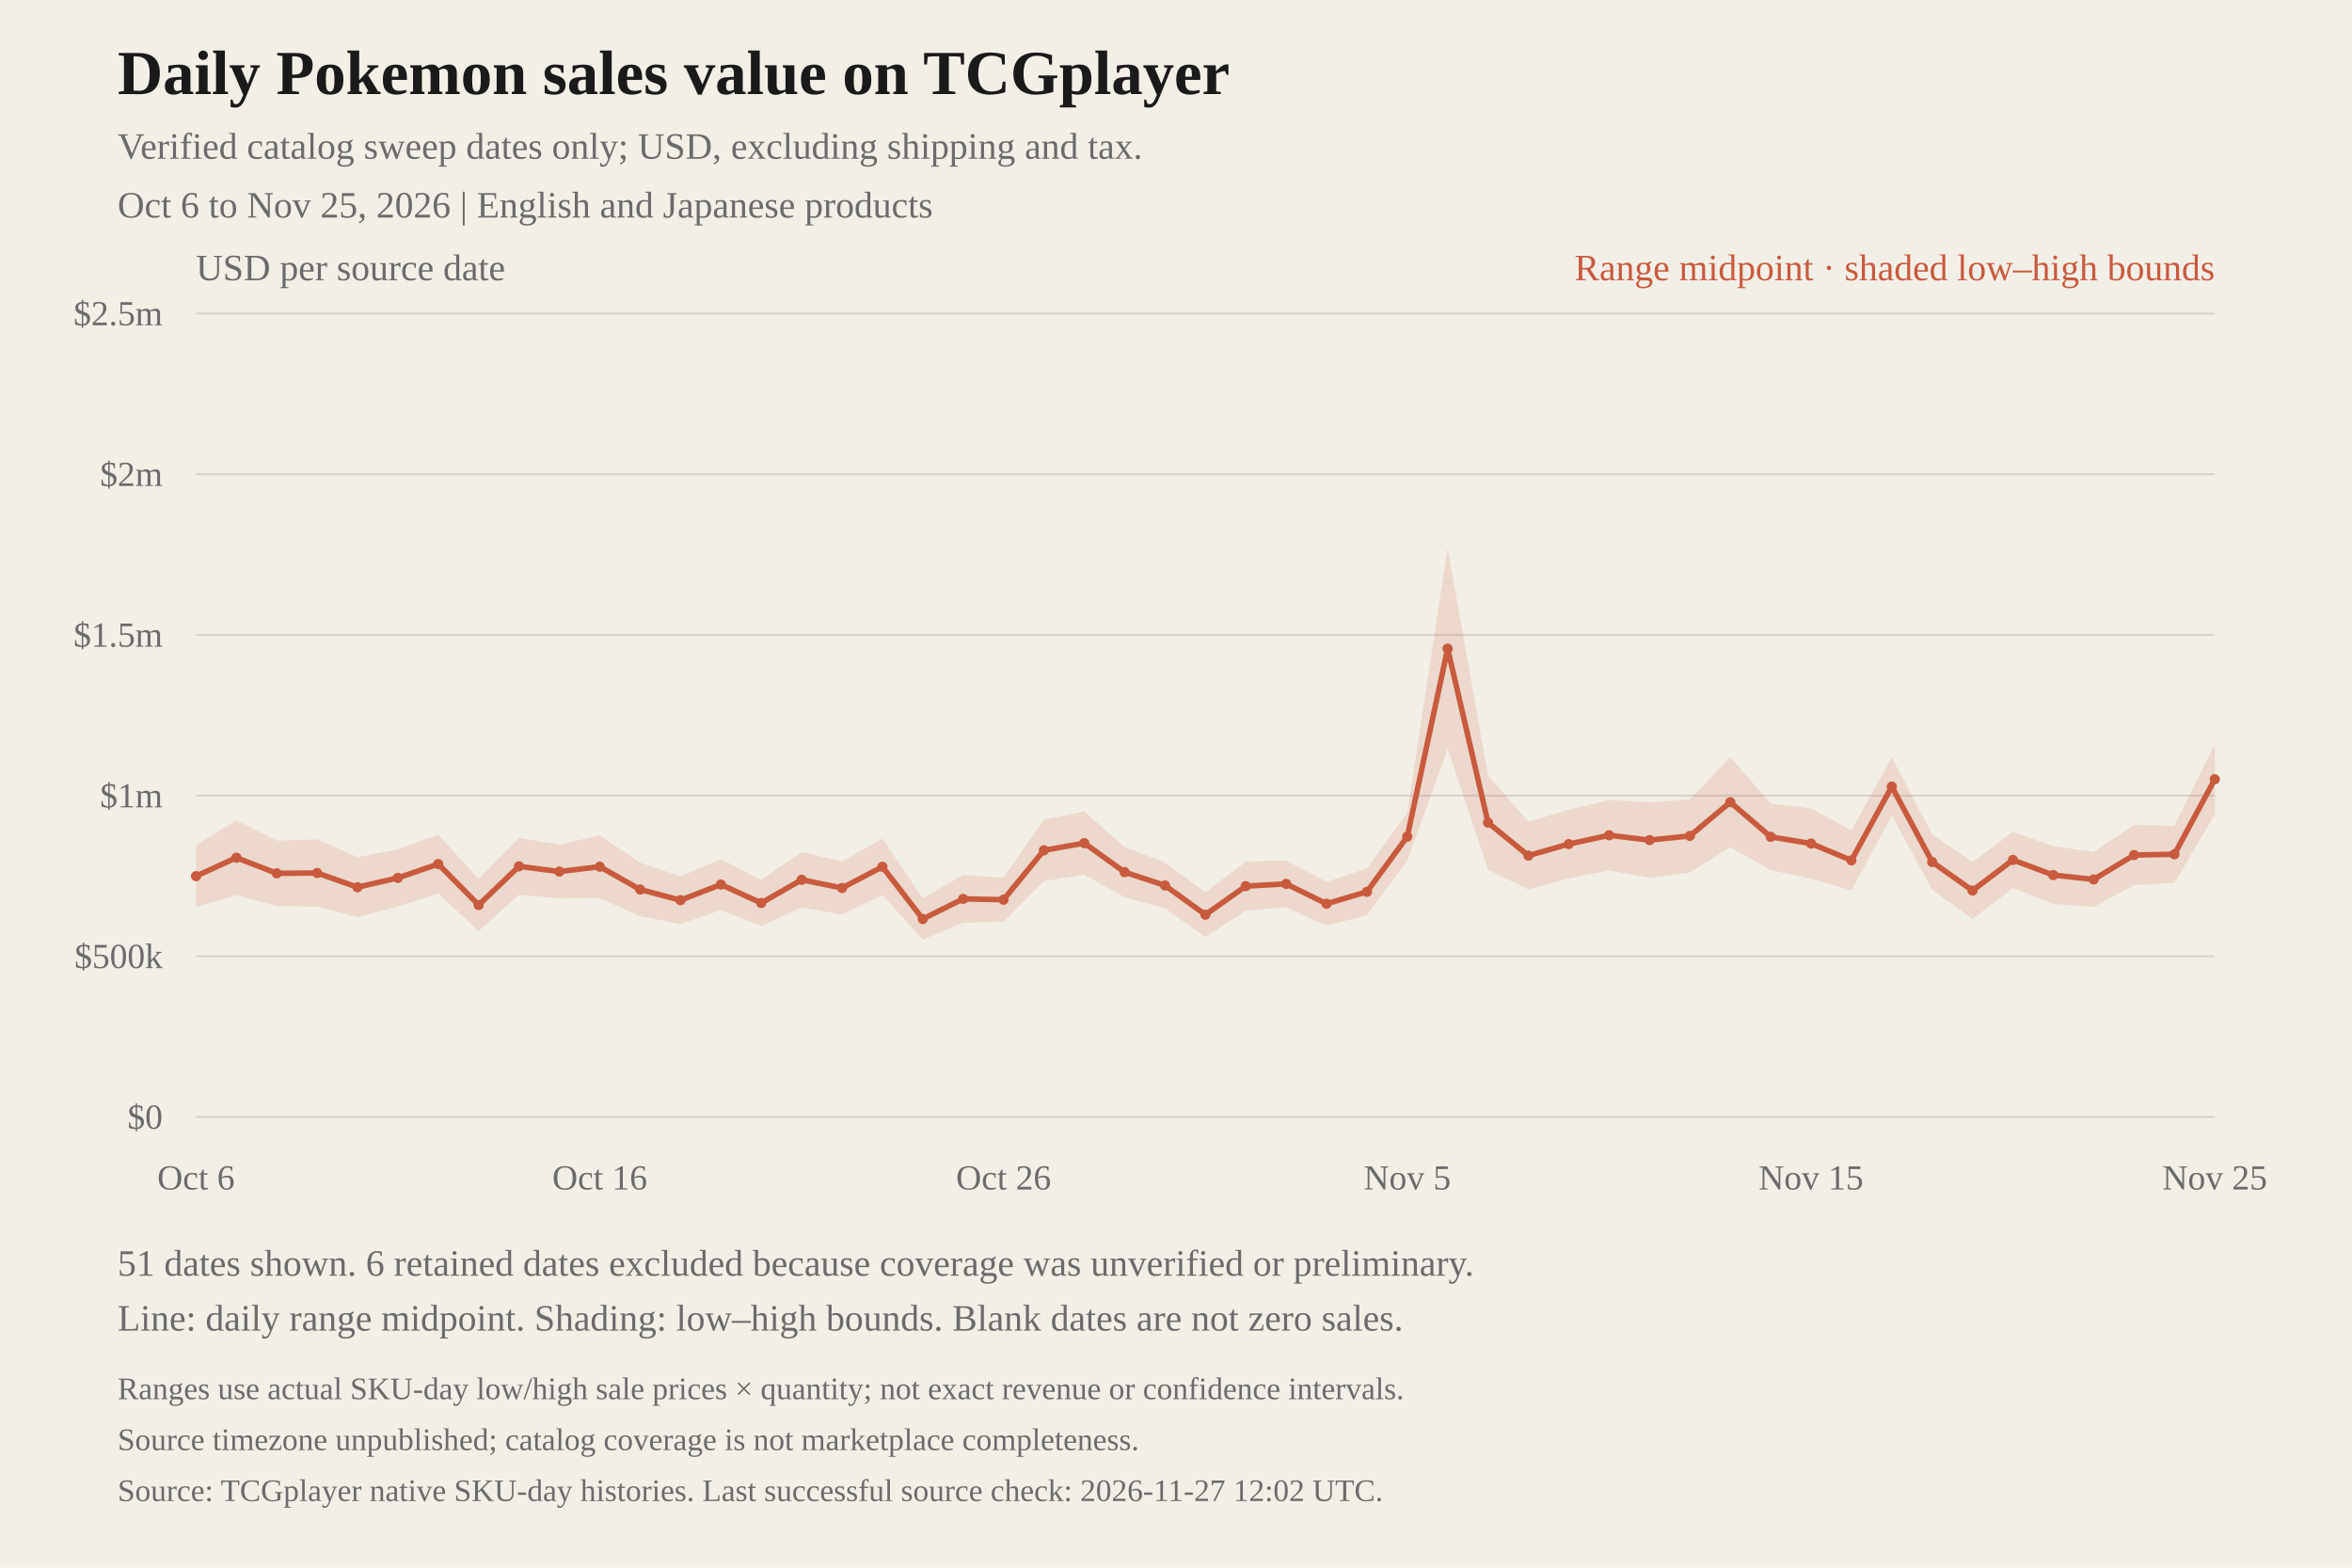
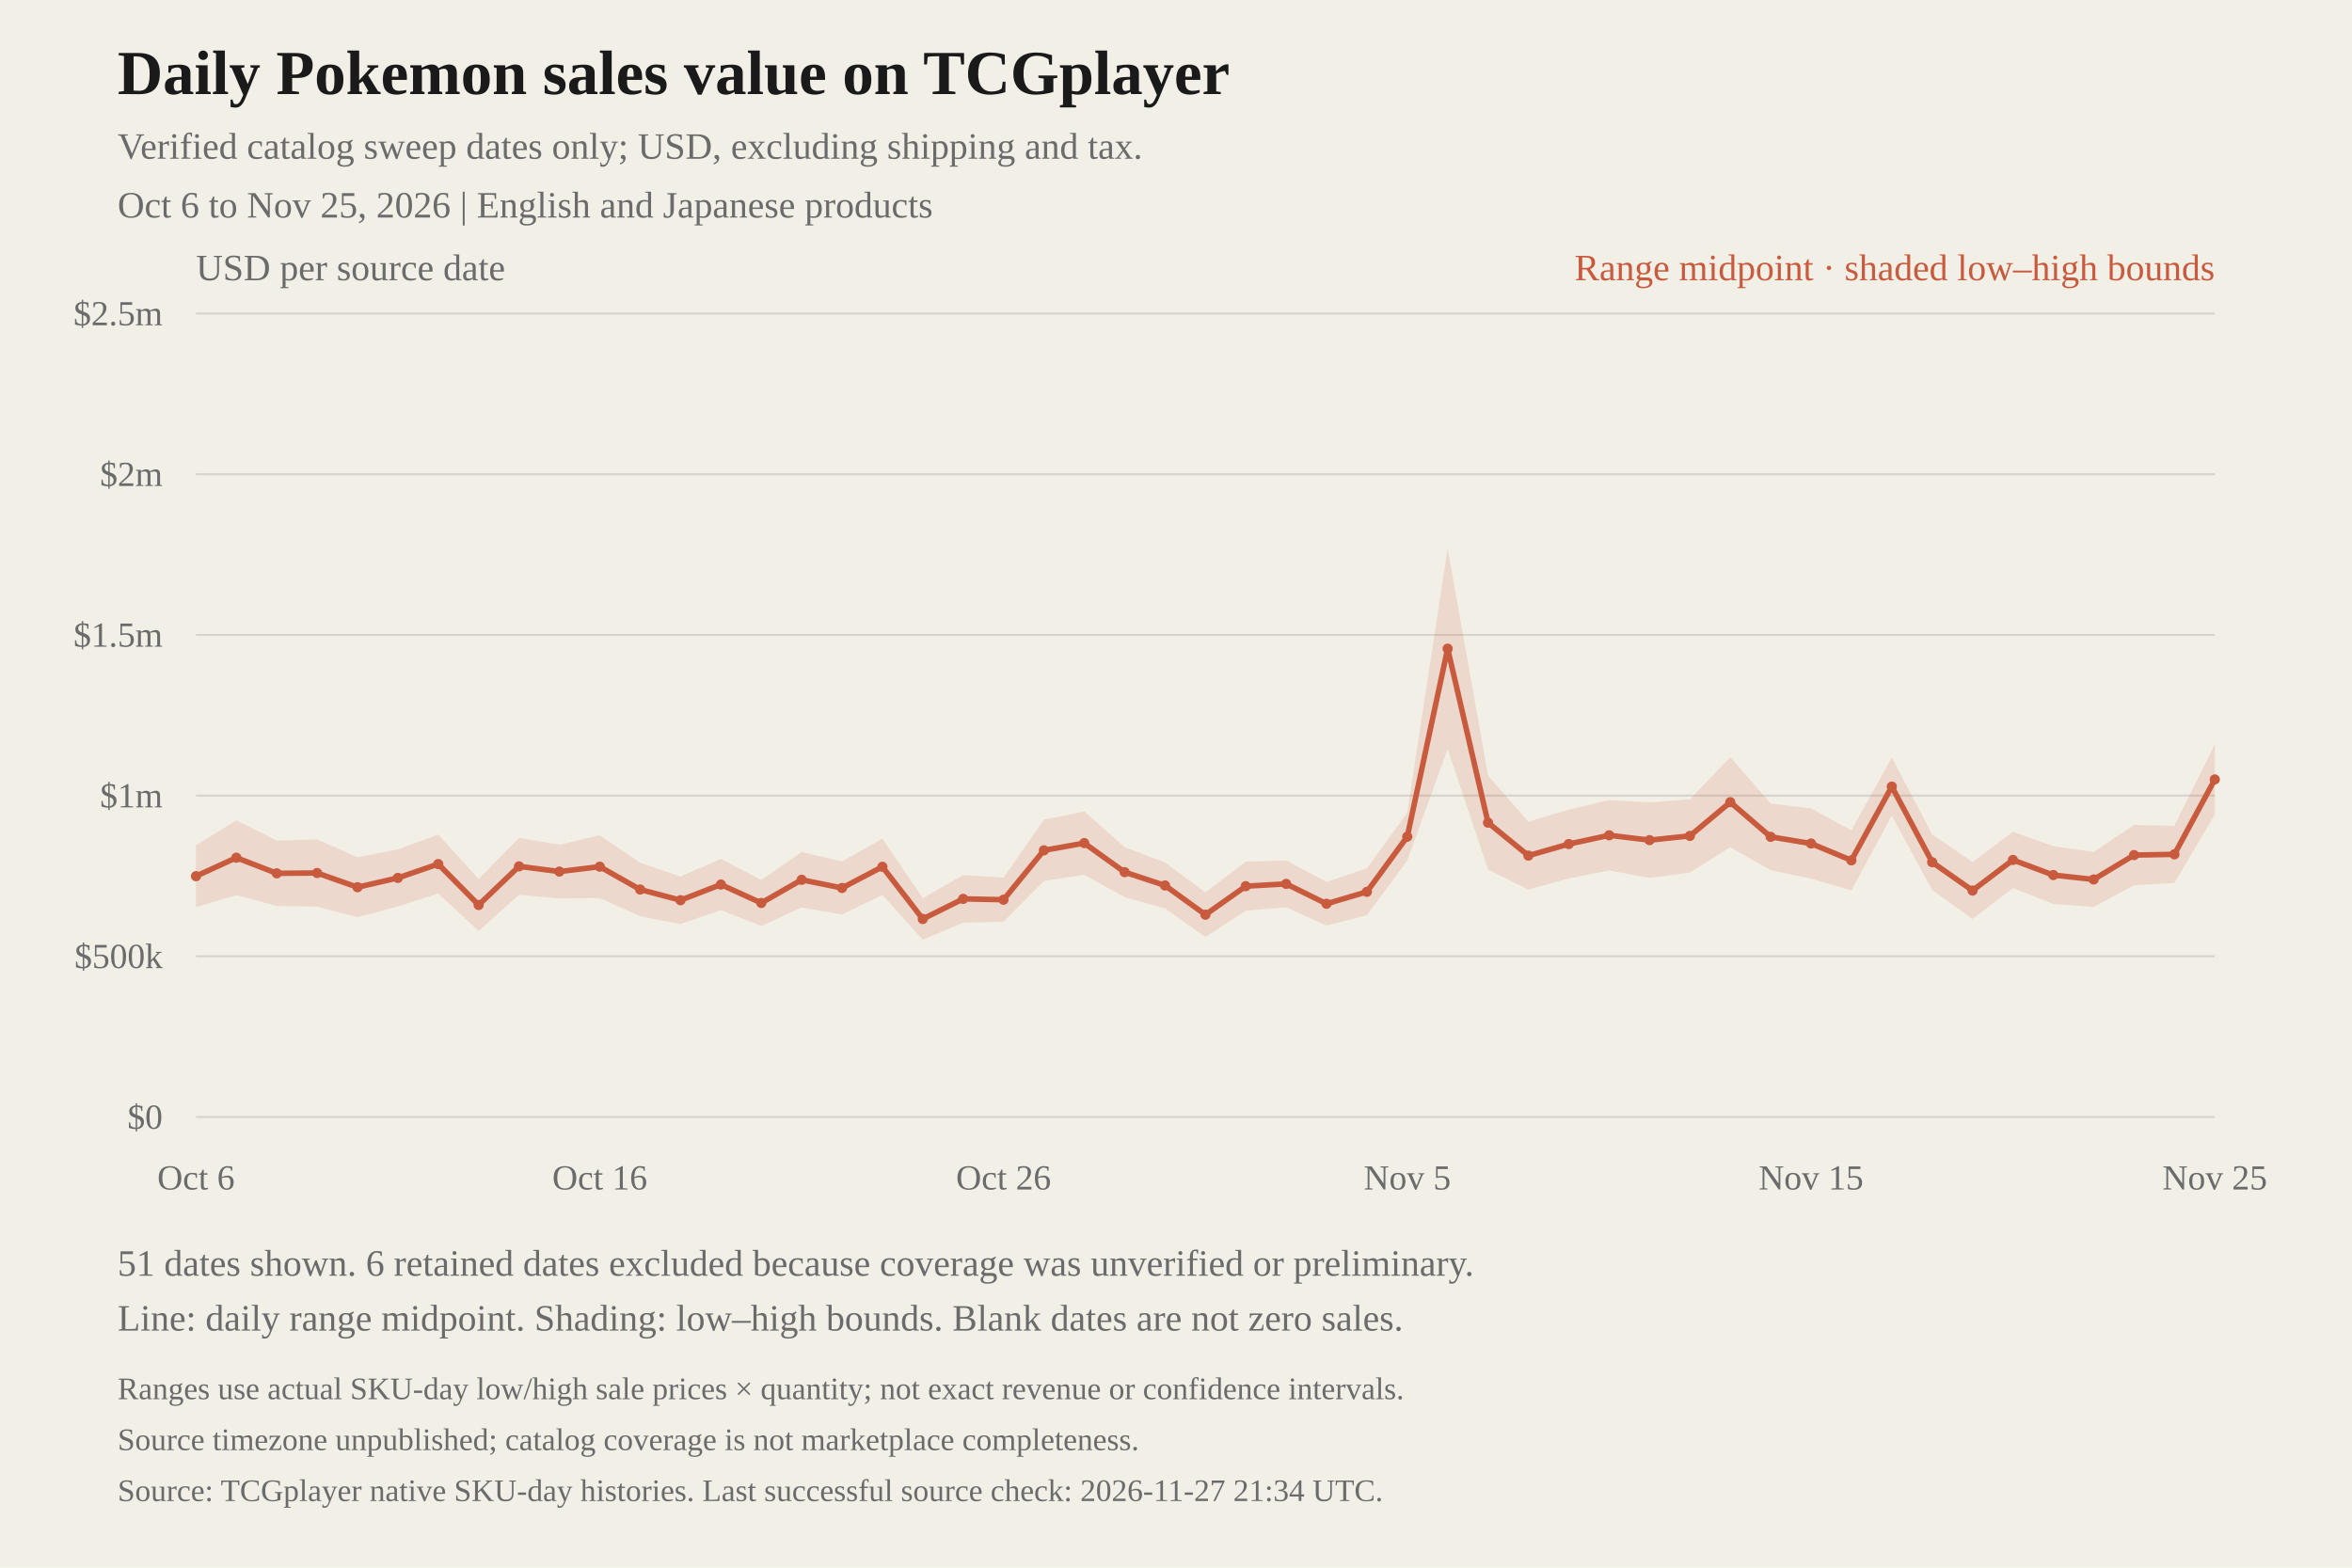
<svg xmlns="http://www.w3.org/2000/svg" width="1200" height="800" viewBox="0 0 1200 800" role="img" aria-labelledby="title description">
  <style>text{font-family:Georgia,"Liberation Serif","Times New Roman",serif;fill:#1A1A1A;font-size:19px}.title{font-size:32px;font-weight:600}.muted,.axis{fill:#6B6B6B}.axis{font-size:18px}.note{font-size:16px;fill:#6B6B6B}.grid{stroke:#D6D3CC;stroke-width:1}</style>
  <rect data-role="background" width="1200" height="800" fill="#F2EFE7" />
  <text x="60" y="48" class="title">Daily Pokemon sales value on TCGplayer</text>
  <text x="60" y="81" class="muted">Verified catalog sweep dates only; USD, excluding shipping and tax.</text>
  <text x="60" y="111" class="muted">Oct 6 to Nov 25, 2026 | English and Japanese products</text>
  <text x="100" y="143" class="muted">USD per source date</text>
  <text x="1130" y="143" text-anchor="end" style="fill:#C85A3D">Range midpoint · shaded low–high bounds</text>
  <path d="M100,570H1130" class="grid" />
  <text x="83" y="576" class="axis" text-anchor="end">$0</text>
  <path d="M100,488H1130" class="grid" />
  <text x="83" y="494" class="axis" text-anchor="end">$500k</text>
  <path d="M100,406H1130" class="grid" />
  <text x="83" y="412" class="axis" text-anchor="end">$1m</text>
  <path d="M100,324H1130" class="grid" />
  <text x="83" y="330" class="axis" text-anchor="end">$1.5m</text>
  <path d="M100,242H1130" class="grid" />
  <text x="83" y="248" class="axis" text-anchor="end">$2m</text>
  <path d="M100,160H1130" class="grid" />
  <text x="83" y="166" class="axis" text-anchor="end">$2.5m</text>
-   <polygon data-series="daily-band" points="100,431.395 120.6,418.596 141.2,428.993 161.8,428.347 182.4,437.483 203,433.454 223.6,425.889 244.2,448.6 264.8,427.569 285.4,431.071 306,426.287 326.6,440.279 347.2,447.253 367.8,438.369 388.4,449.058 409,434.841 429.6,439.616 450.2,427.977 470.8,458.392 491.4,446.556 512,447.917 532.6,418.306 553.2,414.107 573.8,432.292 594.4,440.179 615,455.404 635.6,439.715 656.2,439.103 676.8,450.078 697.4,443.154 718,414.777 738.6,279.863 759.2,395.822 779.8,419.341 800.4,413.18 821,408.3 841.6,409.475 862.2,407.882 882.8,386.414 903.4,410.048 924,412.554 944.6,423.745 965.2,386.583 985.8,425.705 1006.4,439.939 1027,424.499 1047.6,431.809 1068.2,434.755 1088.8,420.961 1109.4,421.381 1130,379.764 1130,415.562 1109.4,450.496 1088.8,451.729 1068.2,462.802 1047.6,461.283 1027,453.17 1006.4,468.953 985.8,454.021 965.2,416.217 944.6,454.335 924,448.362 903.4,444.028 882.8,432.306 862.2,445.251 841.6,447.965 821,444.198 800.4,448.263 779.8,453.912 759.2,443.773 738.6,382.152 718,439.123 697.4,467.014 676.8,472.316 656.2,463.001 635.6,464.7 615,478.144 594.4,463.53 573.8,457.818 553.2,446.38 532.6,449.56 512,470.34 491.4,470.849 470.8,479.541 450.2,456.674 429.6,466.671 409,463.09 388.4,472.524 367.8,464.4 347.2,471.512 326.6,467.575 306,458.248 285.4,458.461 264.8,456.626 244.2,475.046 223.6,455.971 203,462.546 182.4,468.031 161.8,462.639 141.2,462.325 120.6,456.767 100,462.839" fill="#C85A3D" fill-opacity="0.16" />
-   <polyline data-series="daily-midpoint" points="100,447.117 120.6,437.682 141.2,445.659 161.8,445.493 182.4,452.757 203,448 223.6,440.93 244.2,461.823 264.8,442.097 285.4,444.766 306,442.267 326.6,453.927 347.2,459.382 367.8,451.384 388.4,460.791 409,448.965 429.6,453.144 450.2,442.326 470.8,468.967 491.4,458.703 512,459.128 532.6,433.933 553.2,430.244 573.8,445.055 594.4,451.855 615,466.774 635.6,452.208 656.2,451.052 676.8,461.197 697.4,455.084 718,426.95 738.6,331.008 759.2,419.797 779.8,436.626 800.4,430.722 821,426.249 841.6,428.72 862.2,426.567 882.8,409.36 903.4,427.038 924,430.458 944.6,439.04 965.2,401.4 985.8,439.863 1006.4,454.446 1027,438.835 1047.6,446.546 1068.2,448.778 1088.8,436.345 1109.4,435.938 1130,397.663" fill="none" stroke="#C85A3D" stroke-width="2.8" stroke-linejoin="round" stroke-linecap="round" />
+   <polygon data-series="daily-band" points="100,431.395 120.6,418.596 141.2,428.993 161.8,428.347 182.4,437.483 203,433.454 223.6,425.889 244.2,448.6 264.8,427.569 285.4,431.071 306,426.287 326.6,440.279 347.2,447.253 367.8,438.369 388.4,449.058 409,434.841 429.6,439.616 450.2,427.977 470.8,458.392 491.4,446.556 512,447.917 532.6,418.306 553.2,414.107 573.8,432.292 594.4,440.18 615,455.404 635.6,439.729 656.2,439.103 676.8,450.081 697.4,443.168 718,414.778 738.6,279.866 759.2,395.834 779.8,419.341 800.4,413.18 821,408.301 841.6,409.475 862.2,407.885 882.8,386.414 903.4,410.053 924,412.554 944.6,423.745 965.2,386.592 985.8,425.822 1006.4,439.94 1027,424.499 1047.6,431.809 1068.2,434.775 1088.8,420.974 1109.4,421.419 1130,379.849 1130,415.647 1109.4,450.534 1088.8,451.742 1068.2,462.805 1047.6,461.284 1027,453.17 1006.4,468.954 985.8,454.137 965.2,416.224 944.6,454.335 924,448.362 903.4,444.033 882.8,432.306 862.2,445.253 841.6,447.965 821,444.199 800.4,448.264 779.8,453.912 759.2,443.782 738.6,382.155 718,439.123 697.4,467.028 676.8,472.318 656.2,463.001 635.6,464.714 615,478.144 594.4,463.53 573.8,457.818 553.2,446.38 532.6,449.56 512,470.34 491.4,470.849 470.8,479.541 450.2,456.674 429.6,466.671 409,463.09 388.4,472.524 367.8,464.4 347.2,471.512 326.6,467.575 306,458.248 285.4,458.461 264.8,456.626 244.2,475.046 223.6,455.971 203,462.546 182.4,468.031 161.8,462.639 141.2,462.325 120.6,456.767 100,462.839" fill="#C85A3D" fill-opacity="0.16" />
+   <polyline data-series="daily-midpoint" points="100,447.117 120.6,437.682 141.2,445.659 161.8,445.493 182.4,452.757 203,448 223.6,440.93 244.2,461.823 264.8,442.097 285.4,444.766 306,442.267 326.6,453.927 347.2,459.382 367.8,451.384 388.4,460.791 409,448.965 429.6,453.144 450.2,442.326 470.8,468.967 491.4,458.703 512,459.128 532.6,433.933 553.2,430.244 573.8,445.055 594.4,451.855 615,466.774 635.6,452.221 656.2,451.052 676.8,461.199 697.4,455.098 718,426.951 738.6,331.01 759.2,419.808 779.8,436.627 800.4,430.722 821,426.25 841.6,428.72 862.2,426.569 882.8,409.36 903.4,427.043 924,430.458 944.6,439.04 965.2,401.408 985.8,439.979 1006.4,454.447 1027,438.835 1047.6,446.547 1068.2,448.79 1088.8,436.358 1109.4,435.976 1130,397.748" fill="none" stroke="#C85A3D" stroke-width="2.8" stroke-linejoin="round" stroke-linecap="round" />
  <circle data-series="daily-observation" cx="100" cy="447.117" r="2.6" fill="#C85A3D" />
  <circle data-series="daily-observation" cx="120.6" cy="437.682" r="2.6" fill="#C85A3D" />
  <circle data-series="daily-observation" cx="141.2" cy="445.659" r="2.6" fill="#C85A3D" />
  <circle data-series="daily-observation" cx="161.8" cy="445.493" r="2.6" fill="#C85A3D" />
  <circle data-series="daily-observation" cx="182.4" cy="452.757" r="2.6" fill="#C85A3D" />
  <circle data-series="daily-observation" cx="203" cy="448" r="2.6" fill="#C85A3D" />
  <circle data-series="daily-observation" cx="223.6" cy="440.93" r="2.6" fill="#C85A3D" />
  <circle data-series="daily-observation" cx="244.2" cy="461.823" r="2.6" fill="#C85A3D" />
  <circle data-series="daily-observation" cx="264.8" cy="442.097" r="2.6" fill="#C85A3D" />
  <circle data-series="daily-observation" cx="285.4" cy="444.766" r="2.6" fill="#C85A3D" />
  <circle data-series="daily-observation" cx="306" cy="442.267" r="2.6" fill="#C85A3D" />
  <circle data-series="daily-observation" cx="326.6" cy="453.927" r="2.6" fill="#C85A3D" />
  <circle data-series="daily-observation" cx="347.2" cy="459.382" r="2.6" fill="#C85A3D" />
  <circle data-series="daily-observation" cx="367.8" cy="451.384" r="2.6" fill="#C85A3D" />
  <circle data-series="daily-observation" cx="388.4" cy="460.791" r="2.6" fill="#C85A3D" />
  <circle data-series="daily-observation" cx="409" cy="448.965" r="2.6" fill="#C85A3D" />
  <circle data-series="daily-observation" cx="429.6" cy="453.144" r="2.6" fill="#C85A3D" />
  <circle data-series="daily-observation" cx="450.2" cy="442.326" r="2.6" fill="#C85A3D" />
  <circle data-series="daily-observation" cx="470.8" cy="468.967" r="2.6" fill="#C85A3D" />
  <circle data-series="daily-observation" cx="491.4" cy="458.703" r="2.6" fill="#C85A3D" />
  <circle data-series="daily-observation" cx="512" cy="459.128" r="2.6" fill="#C85A3D" />
  <circle data-series="daily-observation" cx="532.6" cy="433.933" r="2.6" fill="#C85A3D" />
  <circle data-series="daily-observation" cx="553.2" cy="430.244" r="2.6" fill="#C85A3D" />
  <circle data-series="daily-observation" cx="573.8" cy="445.055" r="2.6" fill="#C85A3D" />
  <circle data-series="daily-observation" cx="594.4" cy="451.855" r="2.6" fill="#C85A3D" />
  <circle data-series="daily-observation" cx="615" cy="466.774" r="2.6" fill="#C85A3D" />
-   <circle data-series="daily-observation" cx="635.6" cy="452.208" r="2.6" fill="#C85A3D" />
+   <circle data-series="daily-observation" cx="635.6" cy="452.221" r="2.6" fill="#C85A3D" />
  <circle data-series="daily-observation" cx="656.2" cy="451.052" r="2.6" fill="#C85A3D" />
-   <circle data-series="daily-observation" cx="676.8" cy="461.197" r="2.6" fill="#C85A3D" />
-   <circle data-series="daily-observation" cx="697.4" cy="455.084" r="2.6" fill="#C85A3D" />
-   <circle data-series="daily-observation" cx="718" cy="426.95" r="2.6" fill="#C85A3D" />
-   <circle data-series="daily-observation" cx="738.6" cy="331.008" r="2.6" fill="#C85A3D" />
-   <circle data-series="daily-observation" cx="759.2" cy="419.797" r="2.6" fill="#C85A3D" />
-   <circle data-series="daily-observation" cx="779.8" cy="436.626" r="2.6" fill="#C85A3D" />
+   <circle data-series="daily-observation" cx="676.8" cy="461.199" r="2.6" fill="#C85A3D" />
+   <circle data-series="daily-observation" cx="697.4" cy="455.098" r="2.6" fill="#C85A3D" />
+   <circle data-series="daily-observation" cx="718" cy="426.951" r="2.6" fill="#C85A3D" />
+   <circle data-series="daily-observation" cx="738.6" cy="331.01" r="2.6" fill="#C85A3D" />
+   <circle data-series="daily-observation" cx="759.2" cy="419.808" r="2.6" fill="#C85A3D" />
+   <circle data-series="daily-observation" cx="779.8" cy="436.627" r="2.6" fill="#C85A3D" />
  <circle data-series="daily-observation" cx="800.4" cy="430.722" r="2.6" fill="#C85A3D" />
-   <circle data-series="daily-observation" cx="821" cy="426.249" r="2.6" fill="#C85A3D" />
+   <circle data-series="daily-observation" cx="821" cy="426.25" r="2.6" fill="#C85A3D" />
  <circle data-series="daily-observation" cx="841.6" cy="428.72" r="2.6" fill="#C85A3D" />
-   <circle data-series="daily-observation" cx="862.2" cy="426.567" r="2.6" fill="#C85A3D" />
+   <circle data-series="daily-observation" cx="862.2" cy="426.569" r="2.6" fill="#C85A3D" />
  <circle data-series="daily-observation" cx="882.8" cy="409.36" r="2.6" fill="#C85A3D" />
-   <circle data-series="daily-observation" cx="903.4" cy="427.038" r="2.6" fill="#C85A3D" />
+   <circle data-series="daily-observation" cx="903.4" cy="427.043" r="2.6" fill="#C85A3D" />
  <circle data-series="daily-observation" cx="924" cy="430.458" r="2.6" fill="#C85A3D" />
  <circle data-series="daily-observation" cx="944.6" cy="439.04" r="2.6" fill="#C85A3D" />
-   <circle data-series="daily-observation" cx="965.2" cy="401.4" r="2.6" fill="#C85A3D" />
-   <circle data-series="daily-observation" cx="985.8" cy="439.863" r="2.6" fill="#C85A3D" />
-   <circle data-series="daily-observation" cx="1006.4" cy="454.446" r="2.6" fill="#C85A3D" />
+   <circle data-series="daily-observation" cx="965.2" cy="401.408" r="2.6" fill="#C85A3D" />
+   <circle data-series="daily-observation" cx="985.8" cy="439.979" r="2.6" fill="#C85A3D" />
+   <circle data-series="daily-observation" cx="1006.4" cy="454.447" r="2.6" fill="#C85A3D" />
  <circle data-series="daily-observation" cx="1027" cy="438.835" r="2.6" fill="#C85A3D" />
-   <circle data-series="daily-observation" cx="1047.6" cy="446.546" r="2.6" fill="#C85A3D" />
-   <circle data-series="daily-observation" cx="1068.2" cy="448.778" r="2.6" fill="#C85A3D" />
-   <circle data-series="daily-observation" cx="1088.8" cy="436.345" r="2.6" fill="#C85A3D" />
-   <circle data-series="daily-observation" cx="1109.4" cy="435.938" r="2.6" fill="#C85A3D" />
-   <circle data-series="daily-observation" cx="1130" cy="397.663" r="2.6" fill="#C85A3D" />
+   <circle data-series="daily-observation" cx="1047.6" cy="446.547" r="2.6" fill="#C85A3D" />
+   <circle data-series="daily-observation" cx="1068.2" cy="448.79" r="2.6" fill="#C85A3D" />
+   <circle data-series="daily-observation" cx="1088.8" cy="436.358" r="2.6" fill="#C85A3D" />
+   <circle data-series="daily-observation" cx="1109.4" cy="435.976" r="2.6" fill="#C85A3D" />
+   <circle data-series="daily-observation" cx="1130" cy="397.748" r="2.6" fill="#C85A3D" />
  <text x="100" y="607" class="axis" text-anchor="middle">Oct 6</text>
  <text x="306" y="607" class="axis" text-anchor="middle">Oct 16</text>
  <text x="512" y="607" class="axis" text-anchor="middle">Oct 26</text>
  <text x="718" y="607" class="axis" text-anchor="middle">Nov 5</text>
  <text x="924" y="607" class="axis" text-anchor="middle">Nov 15</text>
  <text x="1130" y="607" class="axis" text-anchor="middle">Nov 25</text>
  <text x="60" y="651" class="muted">51 dates shown. 6 retained dates excluded because coverage was unverified or preliminary.</text>
  <text x="60" y="679" class="muted">Line: daily range midpoint. Shading: low–high bounds. Blank dates are not zero sales.</text>
  <text x="60" y="714" class="note">Ranges use actual SKU-day low/high sale prices × quantity; not exact revenue or confidence intervals.</text>
  <text x="60" y="740" class="note">Source timezone unpublished; catalog coverage is not marketplace completeness.</text>
-   <text x="60" y="766" class="note">Source: TCGplayer native SKU-day histories. Last successful source check: 2026-11-27 12:02 UTC.</text>
+   <text x="60" y="766" class="note">Source: TCGplayer native SKU-day histories. Last successful source check: 2026-11-27 21:34 UTC.</text>
</svg>
